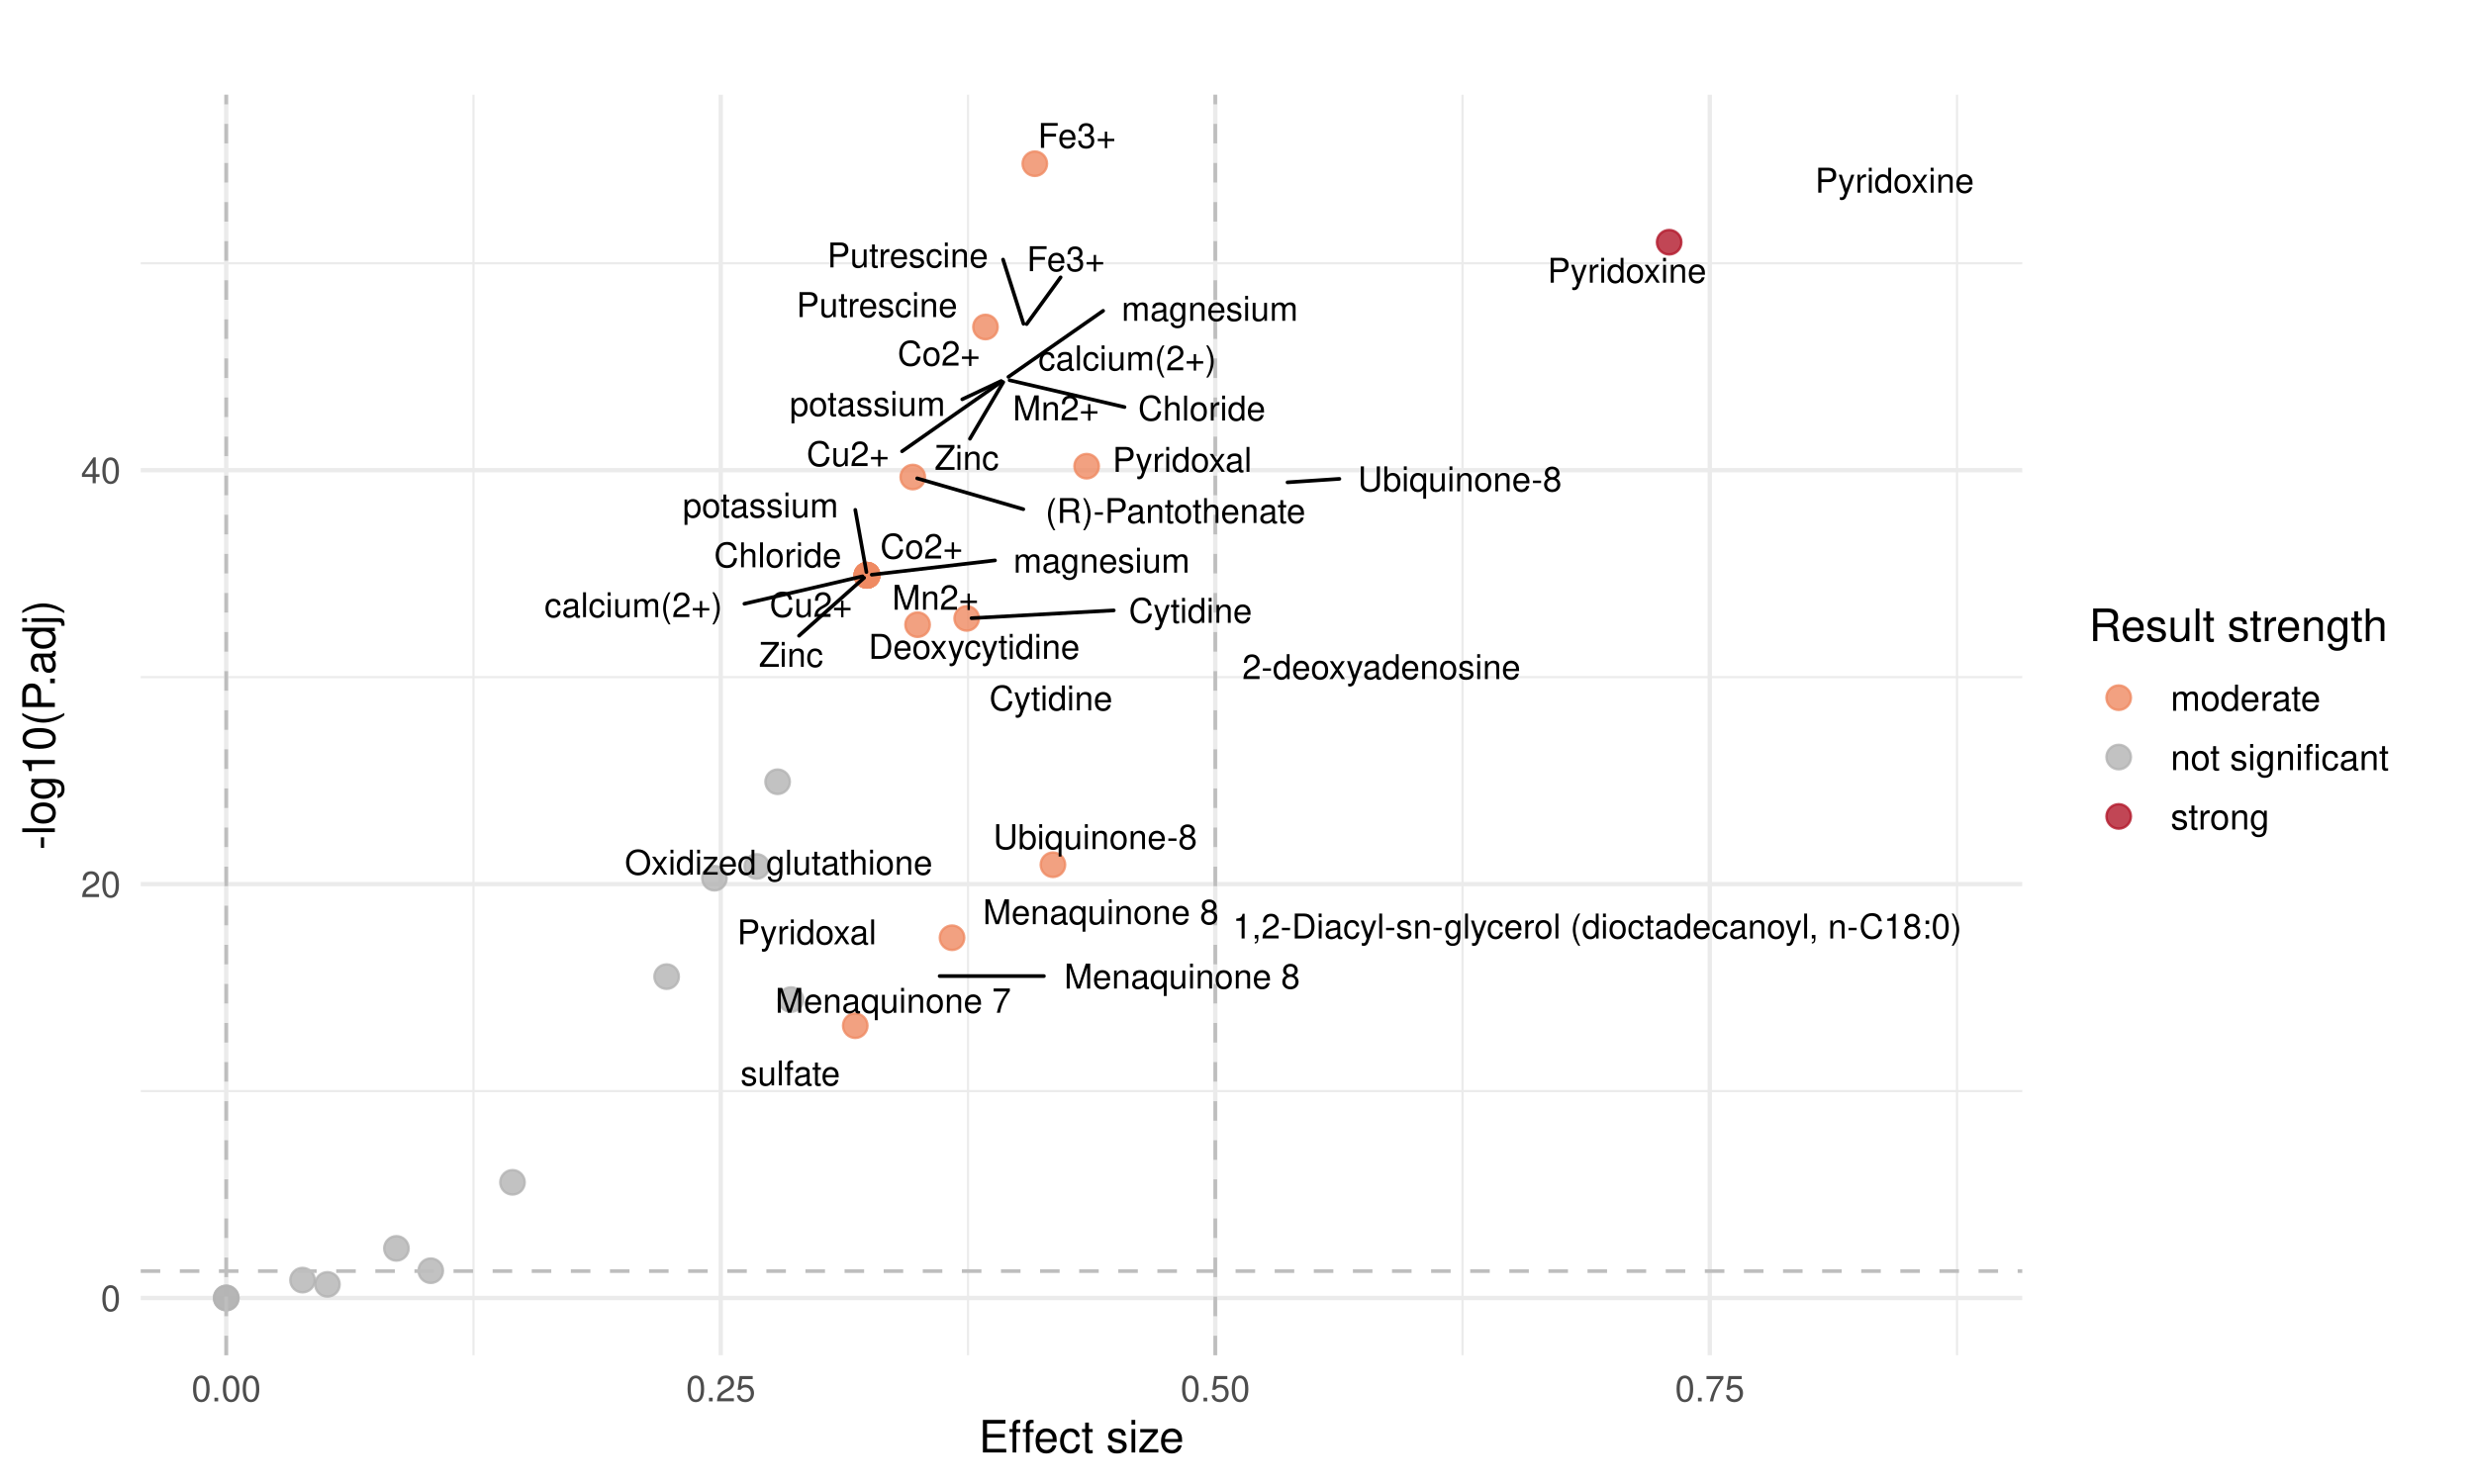
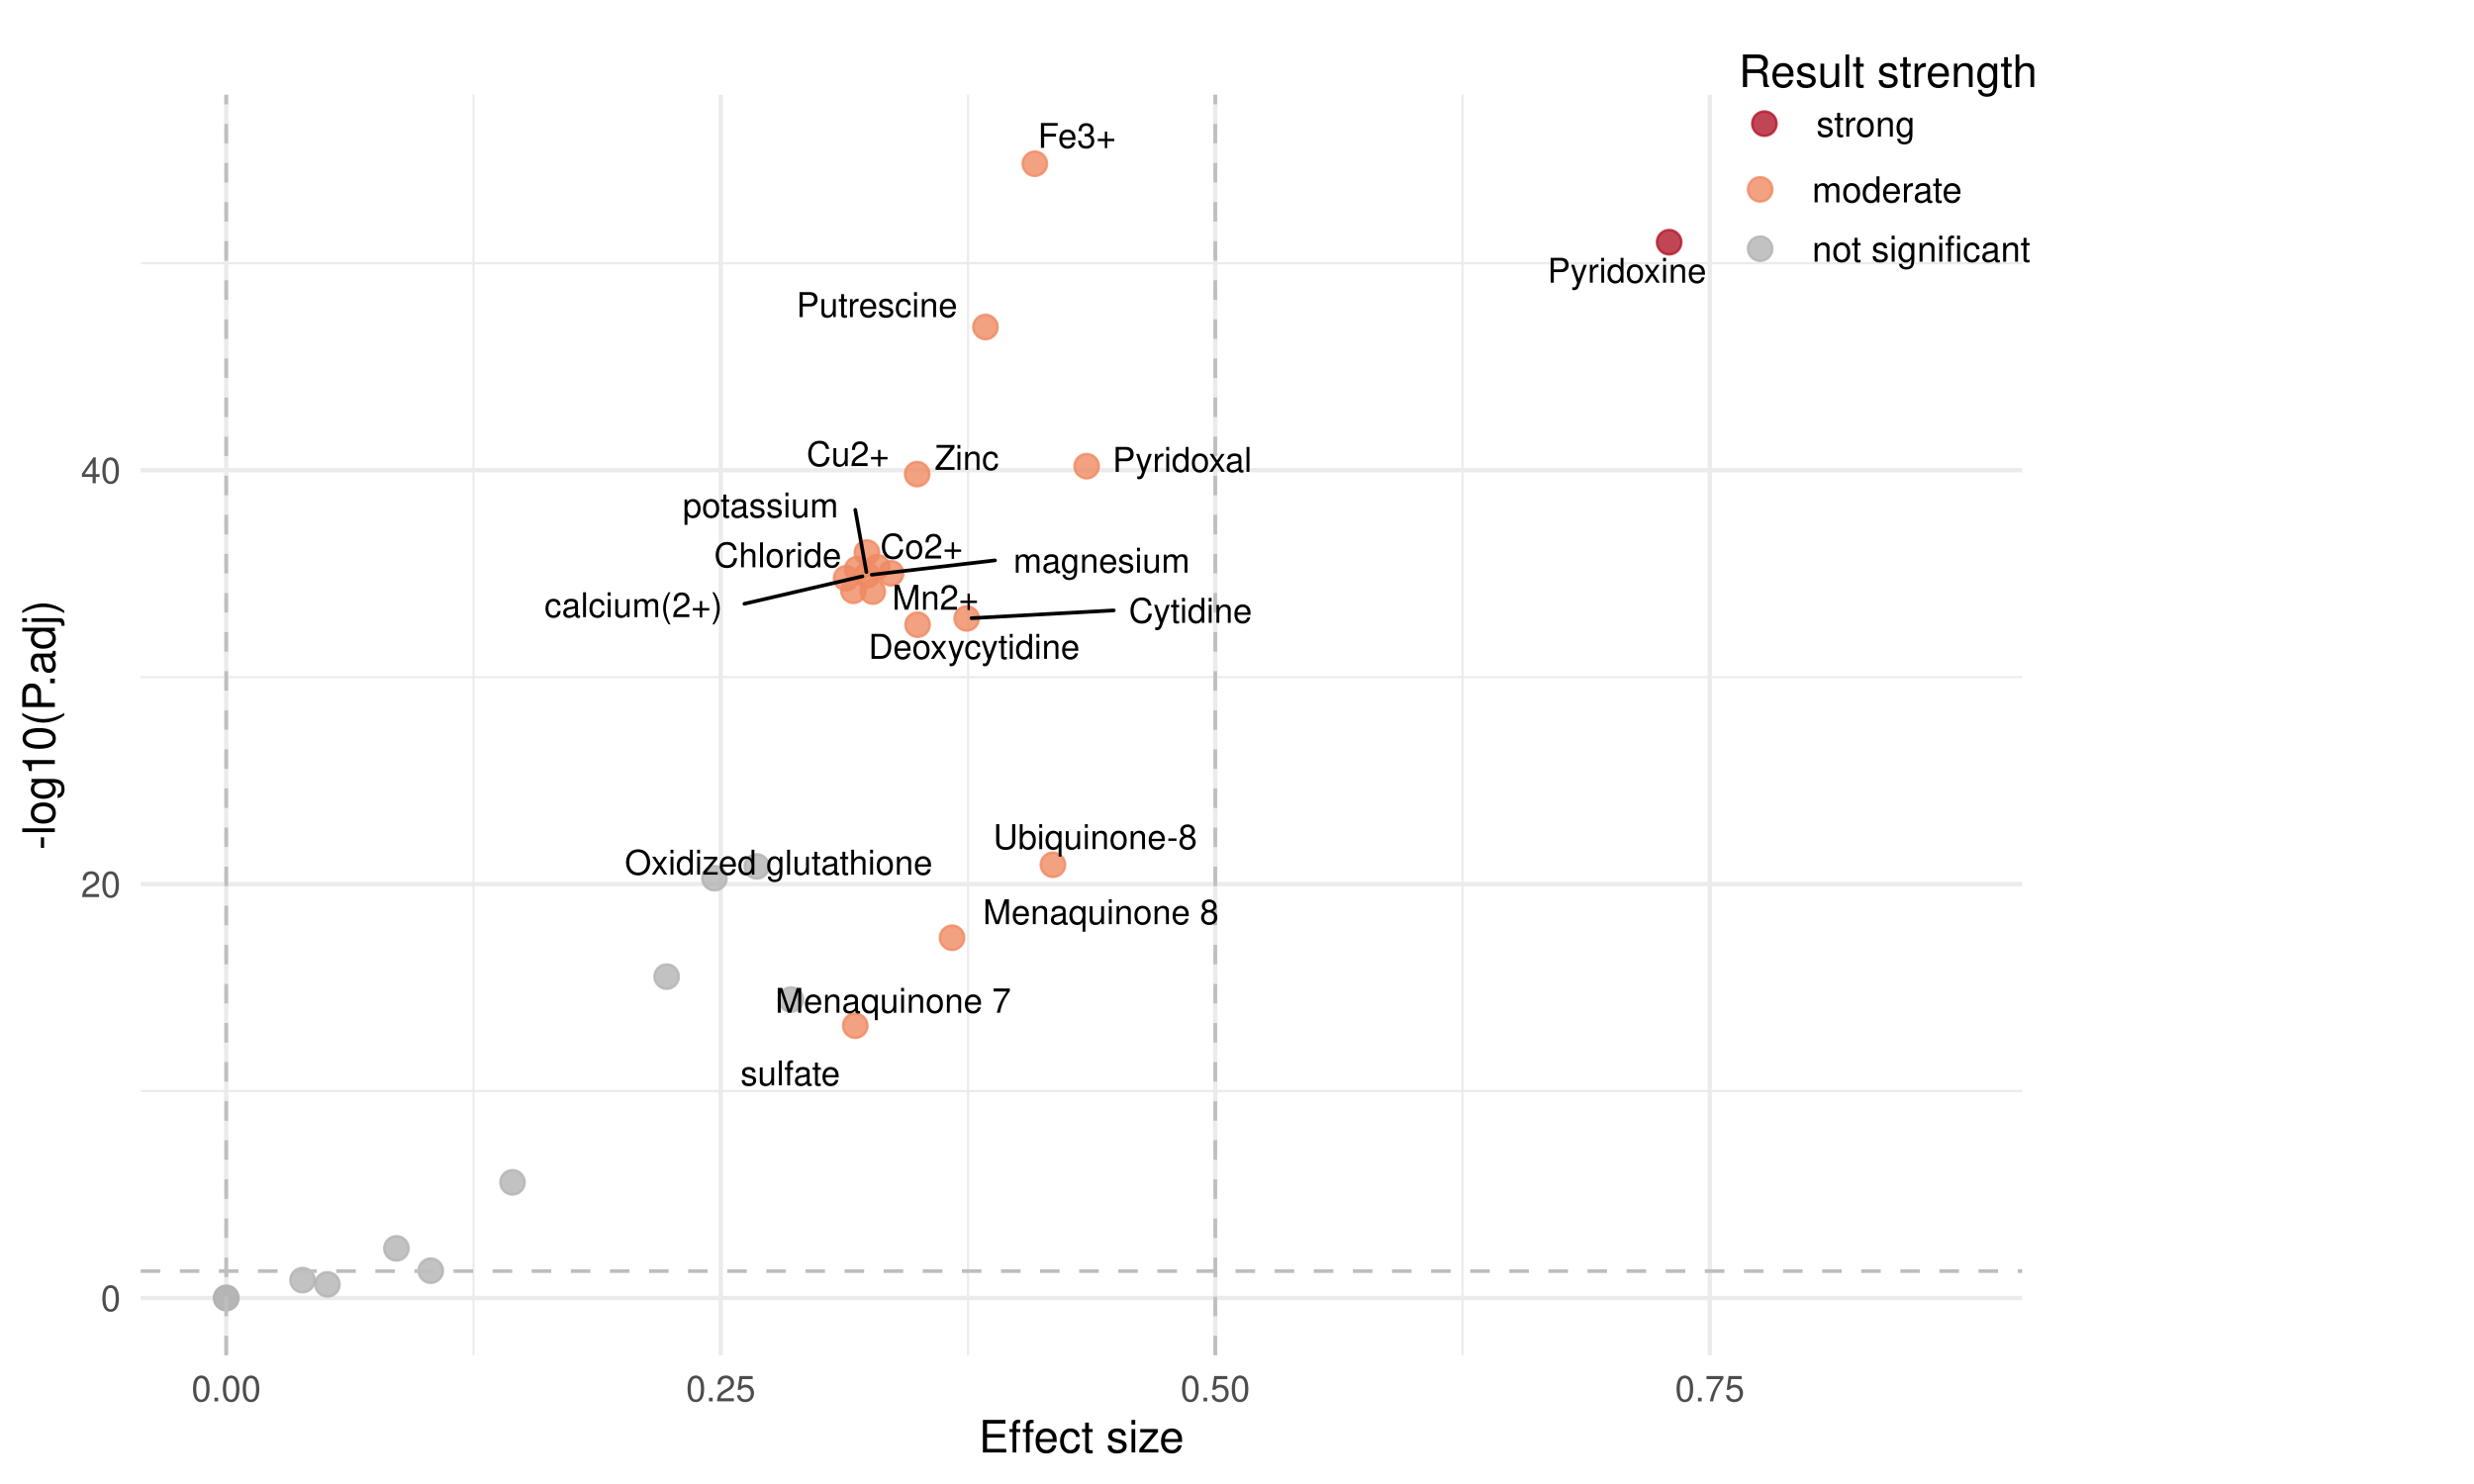
- <svg xmlns="http://www.w3.org/2000/svg" class="svglite" width="720.00pt" height="432.00pt" viewBox="0 0 720.00 432.00">
-   <defs>
-     <style type="text/css">
+ <svg xmlns="http://www.w3.org/2000/svg" class="svglite" width="720.00pt" height="432.00pt" viewBox="0 0 720.00 432.00" version="1.1" id="svg112">
+   <defs id="defs1">
+     <style type="text/css" id="style1">
    .svglite line, .svglite polyline, .svglite polygon, .svglite path, .svglite rect, .svglite circle {
      fill: none;
      stroke: #000000;
      stroke-linecap: round;
      stroke-linejoin: round;
      stroke-miterlimit: 10.00;
    }
    .svglite text {
      white-space: pre;
    }
  </style>
  </defs>
-   <rect width="100%" height="100%" style="stroke: none; fill: none;" />
-   <defs>
+   <rect width="100%" height="100%" style="stroke: none; fill: none;" id="rect1" />
+   <defs id="defs2">
    <clipPath id="cpMC4wMHw3MjAuMDB8MC4wMHw0MzIuMDA=">
-       <rect x="0.00" y="0.00" width="720.00" height="432.00" />
+       <rect x="0.00" y="0.00" width="720.00" height="432.00" id="rect2" />
    </clipPath>
  </defs>
-   <g clip-path="url(#cpMC4wMHw3MjAuMDB8MC4wMHw0MzIuMDA=)">
- </g>
-   <defs>
+   <g clip-path="url(#cpMC4wMHw3MjAuMDB8MC4wMHw0MzIuMDA=)" id="g2" />
+   <defs id="defs3">
    <clipPath id="cpNDAuOTV8NTg4LjU0fDI3LjU3fDM5NC41Mw==">
-       <rect x="40.95" y="27.57" width="547.58" height="366.97" />
+       <rect x="40.95" y="27.57" width="547.58" height="366.97" id="rect3" />
    </clipPath>
  </defs>
-   <g clip-path="url(#cpNDAuOTV8NTg4LjU0fDI3LjU3fDM5NC41Mw==)">
-     <polyline points="40.95,317.61 588.54,317.61 " style="stroke-width: 0.63; stroke: #EBEBEB; stroke-linecap: butt;" />
-     <polyline points="40.95,197.12 588.54,197.12 " style="stroke-width: 0.63; stroke: #EBEBEB; stroke-linecap: butt;" />
-     <polyline points="40.95,76.64 588.54,76.64 " style="stroke-width: 0.63; stroke: #EBEBEB; stroke-linecap: butt;" />
-     <polyline points="137.80,394.53 137.80,27.57 " style="stroke-width: 0.63; stroke: #EBEBEB; stroke-linecap: butt;" />
-     <polyline points="281.72,394.53 281.72,27.57 " style="stroke-width: 0.63; stroke: #EBEBEB; stroke-linecap: butt;" />
-     <polyline points="425.64,394.53 425.64,27.57 " style="stroke-width: 0.63; stroke: #EBEBEB; stroke-linecap: butt;" />
-     <polyline points="569.55,394.53 569.55,27.57 " style="stroke-width: 0.63; stroke: #EBEBEB; stroke-linecap: butt;" />
-     <polyline points="40.95,377.85 588.54,377.85 " style="stroke-width: 1.26; stroke: #EBEBEB; stroke-linecap: butt;" />
-     <polyline points="40.95,257.37 588.54,257.37 " style="stroke-width: 1.26; stroke: #EBEBEB; stroke-linecap: butt;" />
-     <polyline points="40.95,136.88 588.54,136.88 " style="stroke-width: 1.26; stroke: #EBEBEB; stroke-linecap: butt;" />
-     <polyline points="65.84,394.53 65.84,27.57 " style="stroke-width: 1.26; stroke: #EBEBEB; stroke-linecap: butt;" />
-     <polyline points="209.76,394.53 209.76,27.57 " style="stroke-width: 1.26; stroke: #EBEBEB; stroke-linecap: butt;" />
-     <polyline points="353.68,394.53 353.68,27.57 " style="stroke-width: 1.26; stroke: #EBEBEB; stroke-linecap: butt;" />
-     <polyline points="497.59,394.53 497.59,27.57 " style="stroke-width: 1.26; stroke: #EBEBEB; stroke-linecap: butt;" />
-     <circle cx="265.64" cy="138.87" r="3.56" style="stroke-width: 0.71; stroke: #EF8A62; stroke-opacity: 0.80; fill: #EF8A62; fill-opacity: 0.80;" />
-     <circle cx="65.84" cy="377.85" r="3.56" style="stroke-width: 0.71; stroke: #B3B3B3; stroke-opacity: 0.80; fill: #B3B3B3; fill-opacity: 0.80;" />
-     <circle cx="230.20" cy="290.98" r="3.56" style="stroke-width: 0.71; stroke: #B3B3B3; stroke-opacity: 0.80; fill: #B3B3B3; fill-opacity: 0.80;" />
-     <circle cx="252.32" cy="167.46" r="3.56" style="stroke-width: 0.71; stroke: #EF8A62; stroke-opacity: 0.80; fill: #EF8A62; fill-opacity: 0.80;" />
-     <circle cx="252.32" cy="167.46" r="3.56" style="stroke-width: 0.71; stroke: #EF8A62; stroke-opacity: 0.80; fill: #EF8A62; fill-opacity: 0.80;" />
-     <circle cx="252.32" cy="167.46" r="3.56" style="stroke-width: 0.71; stroke: #EF8A62; stroke-opacity: 0.80; fill: #EF8A62; fill-opacity: 0.80;" />
-     <circle cx="281.33" cy="180.02" r="3.56" style="stroke-width: 0.71; stroke: #EF8A62; stroke-opacity: 0.80; fill: #EF8A62; fill-opacity: 0.80;" />
-     <circle cx="267.04" cy="181.85" r="3.56" style="stroke-width: 0.71; stroke: #EF8A62; stroke-opacity: 0.80; fill: #EF8A62; fill-opacity: 0.80;" />
-     <circle cx="95.29" cy="373.89" r="3.56" style="stroke-width: 0.71; stroke: #B3B3B3; stroke-opacity: 0.80; fill: #B3B3B3; fill-opacity: 0.80;" />
-     <circle cx="301.16" cy="47.66" r="3.56" style="stroke-width: 0.71; stroke: #EF8A62; stroke-opacity: 0.80; fill: #EF8A62; fill-opacity: 0.80;" />
-     <circle cx="207.92" cy="255.65" r="3.56" style="stroke-width: 0.71; stroke: #B3B3B3; stroke-opacity: 0.80; fill: #B3B3B3; fill-opacity: 0.80;" />
-     <circle cx="226.31" cy="227.57" r="3.56" style="stroke-width: 0.71; stroke: #B3B3B3; stroke-opacity: 0.80; fill: #B3B3B3; fill-opacity: 0.80;" />
-     <circle cx="115.37" cy="363.41" r="3.56" style="stroke-width: 0.71; stroke: #B3B3B3; stroke-opacity: 0.80; fill: #B3B3B3; fill-opacity: 0.80;" />
-     <circle cx="125.36" cy="369.91" r="3.56" style="stroke-width: 0.71; stroke: #B3B3B3; stroke-opacity: 0.80; fill: #B3B3B3; fill-opacity: 0.80;" />
-     <circle cx="220.23" cy="252.22" r="3.56" style="stroke-width: 0.71; stroke: #B3B3B3; stroke-opacity: 0.80; fill: #B3B3B3; fill-opacity: 0.80;" />
-     <circle cx="194.01" cy="284.30" r="3.56" style="stroke-width: 0.71; stroke: #B3B3B3; stroke-opacity: 0.80; fill: #B3B3B3; fill-opacity: 0.80;" />
-     <circle cx="248.90" cy="298.59" r="3.56" style="stroke-width: 0.71; stroke: #EF8A62; stroke-opacity: 0.80; fill: #EF8A62; fill-opacity: 0.80;" />
-     <circle cx="277.07" cy="272.98" r="3.56" style="stroke-width: 0.71; stroke: #EF8A62; stroke-opacity: 0.80; fill: #EF8A62; fill-opacity: 0.80;" />
-     <circle cx="252.32" cy="167.46" r="3.56" style="stroke-width: 0.71; stroke: #EF8A62; stroke-opacity: 0.80; fill: #EF8A62; fill-opacity: 0.80;" />
-     <circle cx="149.15" cy="344.18" r="3.56" style="stroke-width: 0.71; stroke: #B3B3B3; stroke-opacity: 0.80; fill: #B3B3B3; fill-opacity: 0.80;" />
-     <circle cx="88.04" cy="372.65" r="3.56" style="stroke-width: 0.71; stroke: #B3B3B3; stroke-opacity: 0.80; fill: #B3B3B3; fill-opacity: 0.80;" />
-     <circle cx="286.80" cy="95.19" r="3.56" style="stroke-width: 0.71; stroke: #EF8A62; stroke-opacity: 0.80; fill: #EF8A62; fill-opacity: 0.80;" />
-     <circle cx="316.24" cy="135.71" r="3.56" style="stroke-width: 0.71; stroke: #EF8A62; stroke-opacity: 0.80; fill: #EF8A62; fill-opacity: 0.80;" />
-     <circle cx="485.77" cy="70.51" r="3.56" style="stroke-width: 0.71; stroke: #B2182B; stroke-opacity: 0.80; fill: #B2182B; fill-opacity: 0.80;" />
-     <circle cx="306.43" cy="251.73" r="3.56" style="stroke-width: 0.71; stroke: #EF8A62; stroke-opacity: 0.80; fill: #EF8A62; fill-opacity: 0.80;" />
-     <circle cx="252.32" cy="167.46" r="3.56" style="stroke-width: 0.71; stroke: #EF8A62; stroke-opacity: 0.80; fill: #EF8A62; fill-opacity: 0.80;" />
-     <circle cx="252.32" cy="167.46" r="3.56" style="stroke-width: 0.71; stroke: #EF8A62; stroke-opacity: 0.80; fill: #EF8A62; fill-opacity: 0.80;" />
-     <circle cx="252.32" cy="167.46" r="3.56" style="stroke-width: 0.71; stroke: #EF8A62; stroke-opacity: 0.80; fill: #EF8A62; fill-opacity: 0.80;" />
-     <circle cx="252.32" cy="167.46" r="3.56" style="stroke-width: 0.71; stroke: #EF8A62; stroke-opacity: 0.80; fill: #EF8A62; fill-opacity: 0.80;" />
-     <circle cx="65.84" cy="377.85" r="3.56" style="stroke-width: 0.71; stroke: #B3B3B3; stroke-opacity: 0.80; fill: #B3B3B3; fill-opacity: 0.80;" />
-     <line x1="65.84" y1="394.53" x2="65.84" y2="27.57" style="stroke-width: 1.07; stroke: #BEBEBE; stroke-dasharray: 5.69,5.69; stroke-linecap: butt;" />
-     <line x1="353.68" y1="394.53" x2="353.68" y2="27.57" style="stroke-width: 1.07; stroke: #BEBEBE; stroke-dasharray: 5.69,5.69; stroke-linecap: butt;" />
-     <line x1="40.95" y1="370.02" x2="588.54" y2="370.02" style="stroke-width: 1.07; stroke: #BEBEBE; stroke-dasharray: 5.69,5.69; stroke-linecap: butt;" />
-     <line x1="297.81" y1="148.23" x2="266.92" y2="139.25" style="stroke-width: 1.07;" />
-     <line x1="327.26" y1="118.50" x2="293.82" y2="110.69" style="stroke-width: 1.07;" />
-     <line x1="262.52" y1="131.38" x2="291.53" y2="111.06" style="stroke-width: 1.07;" />
-     <line x1="324.14" y1="177.69" x2="282.73" y2="179.95" style="stroke-width: 1.07;" />
-     <line x1="308.67" y1="80.73" x2="298.78" y2="94.35" style="stroke-width: 1.07;" />
-     <line x1="303.81" y1="284.14" x2="273.46" y2="284.14" style="stroke-width: 1.07;" />
-     <line x1="291.92" y1="75.56" x2="297.87" y2="94.27" style="stroke-width: 1.07;" />
-     <line x1="389.80" y1="139.40" x2="374.70" y2="140.41" style="stroke-width: 1.07;" />
-     <line x1="232.53" y1="185.07" x2="251.48" y2="168.21" style="stroke-width: 1.07;" />
-     <line x1="282.27" y1="127.73" x2="291.98" y2="111.25" style="stroke-width: 1.07;" />
-     <line x1="216.64" y1="175.76" x2="251.00" y2="167.77" style="stroke-width: 1.07;" />
-     <line x1="289.57" y1="163.13" x2="253.70" y2="167.30" style="stroke-width: 1.07;" />
-     <line x1="321.04" y1="90.48" x2="293.47" y2="109.71" style="stroke-width: 1.07;" />
-     <line x1="248.91" y1="148.42" x2="252.15" y2="166.53" style="stroke-width: 1.07;" />
-     <line x1="280.04" y1="116.24" x2="291.35" y2="110.92" style="stroke-width: 1.07;" />
-     <text x="342.10" y="152.24" text-anchor="middle" style="font-size: 9.96px; font-family: &quot;Nimbus Sans&quot;;" textLength="84.97px" lengthAdjust="spacingAndGlyphs">(R)-Pantothenate</text>
-     <text x="464.85" y="273.19" text-anchor="middle" style="font-size: 9.96px; font-family: &quot;Nimbus Sans&quot;;" textLength="240.16px" lengthAdjust="spacingAndGlyphs">1,2-Diacyl-sn-glycerol (dioctadecanoyl, n-C18:0)</text>
-     <text x="402.03" y="197.68" text-anchor="middle" style="font-size: 9.96px; font-family: &quot;Nimbus Sans&quot;;" textLength="91.22px" lengthAdjust="spacingAndGlyphs">2-deoxyadenosine</text>
-     <text x="226.34" y="165.13" text-anchor="middle" style="font-size: 9.96px; font-family: &quot;Nimbus Sans&quot;;" textLength="41.40px" lengthAdjust="spacingAndGlyphs">Chloride</text>
-     <text x="349.76" y="122.41" text-anchor="middle" style="font-size: 9.96px; font-family: &quot;Nimbus Sans&quot;;" textLength="41.40px" lengthAdjust="spacingAndGlyphs">Chloride</text>
-     <text x="268.19" y="162.60" text-anchor="middle" style="font-size: 9.96px; font-family: &quot;Nimbus Sans&quot;;" textLength="27.71px" lengthAdjust="spacingAndGlyphs">Co2+</text>
-     <text x="273.24" y="106.44" text-anchor="middle" style="font-size: 9.96px; font-family: &quot;Nimbus Sans&quot;;" textLength="27.71px" lengthAdjust="spacingAndGlyphs">Co2+</text>
-     <text x="235.99" y="179.59" text-anchor="middle" style="font-size: 9.96px; font-family: &quot;Nimbus Sans&quot;;" textLength="27.92px" lengthAdjust="spacingAndGlyphs">Cu2+</text>
-     <text x="246.76" y="135.68" text-anchor="middle" style="font-size: 9.96px; font-family: &quot;Nimbus Sans&quot;;" textLength="27.92px" lengthAdjust="spacingAndGlyphs">Cu2+</text>
-     <text x="346.45" y="181.30" text-anchor="middle" style="font-size: 9.96px; font-family: &quot;Nimbus Sans&quot;;" textLength="41.01px" lengthAdjust="spacingAndGlyphs">Cytidine</text>
-     <text x="305.85" y="206.79" text-anchor="middle" style="font-size: 9.96px; font-family: &quot;Nimbus Sans&quot;;" textLength="41.01px" lengthAdjust="spacingAndGlyphs">Cytidine</text>
-     <text x="283.50" y="191.78" text-anchor="middle" style="font-size: 9.96px; font-family: &quot;Nimbus Sans&quot;;" textLength="70.88px" lengthAdjust="spacingAndGlyphs">Deoxycytidine</text>
-     <text x="313.42" y="43.05" text-anchor="middle" style="font-size: 9.96px; font-family: &quot;Nimbus Sans&quot;;" textLength="25.96px" lengthAdjust="spacingAndGlyphs">Fe3+</text>
-     <text x="310.19" y="78.93" text-anchor="middle" style="font-size: 9.96px; font-family: &quot;Nimbus Sans&quot;;" textLength="25.96px" lengthAdjust="spacingAndGlyphs">Fe3+</text>
-     <text x="259.93" y="294.82" text-anchor="middle" style="font-size: 9.96px; font-family: &quot;Nimbus Sans&quot;;" textLength="76.81px" lengthAdjust="spacingAndGlyphs">Menaquinone 7</text>
-     <text x="320.38" y="269.04" text-anchor="middle" style="font-size: 9.96px; font-family: &quot;Nimbus Sans&quot;;" textLength="76.81px" lengthAdjust="spacingAndGlyphs">Menaquinone 8</text>
-     <text x="344.02" y="287.77" text-anchor="middle" style="font-size: 9.96px; font-family: &quot;Nimbus Sans&quot;;" textLength="76.81px" lengthAdjust="spacingAndGlyphs">Menaquinone 8</text>
-     <text x="272.23" y="177.49" text-anchor="middle" style="font-size: 9.96px; font-family: &quot;Nimbus Sans&quot;;" textLength="29.56px" lengthAdjust="spacingAndGlyphs">Mn2+</text>
-     <text x="307.31" y="122.36" text-anchor="middle" style="font-size: 9.96px; font-family: &quot;Nimbus Sans&quot;;" textLength="29.56px" lengthAdjust="spacingAndGlyphs">Mn2+</text>
-     <text x="226.61" y="254.61" text-anchor="middle" style="font-size: 9.96px; font-family: &quot;Nimbus Sans&quot;;" textLength="103.26px" lengthAdjust="spacingAndGlyphs">Oxidized glutathione</text>
-     <text x="255.22" y="92.29" text-anchor="middle" style="font-size: 9.96px; font-family: &quot;Nimbus Sans&quot;;" textLength="51.88px" lengthAdjust="spacingAndGlyphs">Putrescine</text>
-     <text x="264.19" y="77.84" text-anchor="middle" style="font-size: 9.96px; font-family: &quot;Nimbus Sans&quot;;" textLength="51.88px" lengthAdjust="spacingAndGlyphs">Putrescine</text>
-     <text x="344.05" y="137.35" text-anchor="middle" style="font-size: 9.96px; font-family: &quot;Nimbus Sans&quot;;" textLength="45.59px" lengthAdjust="spacingAndGlyphs">Pyridoxal</text>
-     <text x="234.81" y="274.89" text-anchor="middle" style="font-size: 9.96px; font-family: &quot;Nimbus Sans&quot;;" textLength="45.59px" lengthAdjust="spacingAndGlyphs">Pyridoxal</text>
-     <text x="473.50" y="82.30" text-anchor="middle" style="font-size: 9.96px; font-family: &quot;Nimbus Sans&quot;;" textLength="51.92px" lengthAdjust="spacingAndGlyphs">Pyridoxine</text>
-     <text x="551.38" y="56.08" text-anchor="middle" style="font-size: 9.96px; font-family: &quot;Nimbus Sans&quot;;" textLength="51.92px" lengthAdjust="spacingAndGlyphs">Pyridoxine</text>
-     <text x="318.74" y="247.18" text-anchor="middle" style="font-size: 9.96px; font-family: &quot;Nimbus Sans&quot;;" textLength="66.50px" lengthAdjust="spacingAndGlyphs">Ubiquinone-8</text>
-     <text x="424.85" y="143.02" text-anchor="middle" style="font-size: 9.96px; font-family: &quot;Nimbus Sans&quot;;" textLength="66.50px" lengthAdjust="spacingAndGlyphs">Ubiquinone-8</text>
-     <text x="230.22" y="194.12" text-anchor="middle" style="font-size: 9.96px; font-family: &quot;Nimbus Sans&quot;;" textLength="21.36px" lengthAdjust="spacingAndGlyphs">Zinc</text>
-     <text x="281.36" y="136.78" text-anchor="middle" style="font-size: 9.96px; font-family: &quot;Nimbus Sans&quot;;" textLength="21.36px" lengthAdjust="spacingAndGlyphs">Zinc</text>
-     <text x="184.34" y="179.66" text-anchor="middle" style="font-size: 9.96px; font-family: &quot;Nimbus Sans&quot;;" textLength="61.00px" lengthAdjust="spacingAndGlyphs">calcium(2+)</text>
-     <text x="328.08" y="107.80" text-anchor="middle" style="font-size: 9.96px; font-family: &quot;Nimbus Sans&quot;;" textLength="61.00px" lengthAdjust="spacingAndGlyphs">calcium(2+)</text>
-     <text x="320.61" y="166.69" text-anchor="middle" style="font-size: 9.96px; font-family: &quot;Nimbus Sans&quot;;" textLength="58.48px" lengthAdjust="spacingAndGlyphs">magnesium</text>
-     <text x="352.08" y="93.39" text-anchor="middle" style="font-size: 9.96px; font-family: &quot;Nimbus Sans&quot;;" textLength="58.48px" lengthAdjust="spacingAndGlyphs">magnesium</text>
-     <text x="221.34" y="150.62" text-anchor="middle" style="font-size: 9.96px; font-family: &quot;Nimbus Sans&quot;;" textLength="51.54px" lengthAdjust="spacingAndGlyphs">potassium</text>
-     <text x="252.47" y="121.07" text-anchor="middle" style="font-size: 9.96px; font-family: &quot;Nimbus Sans&quot;;" textLength="51.54px" lengthAdjust="spacingAndGlyphs">potassium</text>
-     <text x="230.01" y="315.96" text-anchor="middle" style="font-size: 9.96px; font-family: &quot;Nimbus Sans&quot;;" textLength="33.88px" lengthAdjust="spacingAndGlyphs">sulfate</text>
+   <g clip-path="url(#cpNDAuOTV8NTg4LjU0fDI3LjU3fDM5NC41Mw==)" id="g98">
+     <polyline points="40.95,317.61 588.54,317.61 " style="stroke-width: 0.63; stroke: #EBEBEB; stroke-linecap: butt;" id="polyline3" />
+     <polyline points="40.95,197.12 588.54,197.12 " style="stroke-width: 0.63; stroke: #EBEBEB; stroke-linecap: butt;" id="polyline4" />
+     <polyline points="40.95,76.64 588.54,76.64 " style="stroke-width: 0.63; stroke: #EBEBEB; stroke-linecap: butt;" id="polyline5" />
+     <polyline points="137.80,394.53 137.80,27.57 " style="stroke-width: 0.63; stroke: #EBEBEB; stroke-linecap: butt;" id="polyline6" />
+     <polyline points="281.72,394.53 281.72,27.57 " style="stroke-width: 0.63; stroke: #EBEBEB; stroke-linecap: butt;" id="polyline7" />
+     <polyline points="425.64,394.53 425.64,27.57 " style="stroke-width: 0.63; stroke: #EBEBEB; stroke-linecap: butt;" id="polyline8" />
+     <polyline points="40.95,377.85 588.54,377.85 " style="stroke-width: 1.26; stroke: #EBEBEB; stroke-linecap: butt;" id="polyline10" />
+     <polyline points="40.95,257.37 588.54,257.37 " style="stroke-width: 1.26; stroke: #EBEBEB; stroke-linecap: butt;" id="polyline11" />
+     <polyline points="40.95,136.88 588.54,136.88 " style="stroke-width: 1.26; stroke: #EBEBEB; stroke-linecap: butt;" id="polyline12" />
+     <polyline points="65.84,394.53 65.84,27.57 " style="stroke-width: 1.26; stroke: #EBEBEB; stroke-linecap: butt;" id="polyline13" />
+     <polyline points="209.76,394.53 209.76,27.57 " style="stroke-width: 1.26; stroke: #EBEBEB; stroke-linecap: butt;" id="polyline14" />
+     <polyline points="353.68,394.53 353.68,27.57 " style="stroke-width: 1.26; stroke: #EBEBEB; stroke-linecap: butt;" id="polyline15" />
+     <polyline points="497.59,394.53 497.59,27.57 " style="stroke-width: 1.26; stroke: #EBEBEB; stroke-linecap: butt;" id="polyline16" />
+     <circle cx="266.919" cy="138.015" r="3.56" style="fill:#ef8a62;fill-opacity:0.8;stroke:#ef8a62;stroke-width:0.71;stroke-opacity:0.8" id="circle16" />
+     <circle cx="65.84" cy="377.85" r="3.56" style="stroke-width: 0.71; stroke: #B3B3B3; stroke-opacity: 0.80; fill: #B3B3B3; fill-opacity: 0.80;" id="circle17" />
+     <circle cx="230.20" cy="290.98" r="3.56" style="stroke-width: 0.71; stroke: #B3B3B3; stroke-opacity: 0.80; fill: #B3B3B3; fill-opacity: 0.80;" id="circle18" />
+     <circle cx="252.32" cy="167.46" r="3.56" style="stroke-width: 0.71; stroke: #EF8A62; stroke-opacity: 0.80; fill: #EF8A62; fill-opacity: 0.80;" id="circle19" />
+     <circle cx="249.48" cy="165.65" r="3.56" style="fill:#ef8a62;fill-opacity:0.8;stroke:#ef8a62;stroke-width:0.71;stroke-opacity:0.8" id="circle20" />
+     <circle cx="255.269" cy="165.095" r="3.56" style="fill:#ef8a62;fill-opacity:0.8;stroke:#ef8a62;stroke-width:0.71;stroke-opacity:0.8" id="circle21" />
+     <circle cx="281.33" cy="180.02" r="3.56" style="stroke-width: 0.71; stroke: #EF8A62; stroke-opacity: 0.80; fill: #EF8A62; fill-opacity: 0.80;" id="circle22" />
+     <circle cx="267.04" cy="181.85" r="3.56" style="stroke-width: 0.71; stroke: #EF8A62; stroke-opacity: 0.80; fill: #EF8A62; fill-opacity: 0.80;" id="circle23" />
+     <circle cx="95.29" cy="373.89" r="3.56" style="stroke-width: 0.71; stroke: #B3B3B3; stroke-opacity: 0.80; fill: #B3B3B3; fill-opacity: 0.80;" id="circle24" />
+     <circle cx="301.16" cy="47.66" r="3.56" style="stroke-width: 0.71; stroke: #EF8A62; stroke-opacity: 0.80; fill: #EF8A62; fill-opacity: 0.80;" id="circle25" />
+     <circle cx="207.92" cy="255.65" r="3.56" style="stroke-width: 0.71; stroke: #B3B3B3; stroke-opacity: 0.80; fill: #B3B3B3; fill-opacity: 0.80;" id="circle26" />
+     <circle cx="115.37" cy="363.41" r="3.56" style="stroke-width: 0.71; stroke: #B3B3B3; stroke-opacity: 0.80; fill: #B3B3B3; fill-opacity: 0.80;" id="circle28" />
+     <circle cx="125.36" cy="369.91" r="3.56" style="stroke-width: 0.71; stroke: #B3B3B3; stroke-opacity: 0.80; fill: #B3B3B3; fill-opacity: 0.80;" id="circle29" />
+     <circle cx="220.23" cy="252.22" r="3.56" style="stroke-width: 0.71; stroke: #B3B3B3; stroke-opacity: 0.80; fill: #B3B3B3; fill-opacity: 0.80;" id="circle30" />
+     <circle cx="194.01" cy="284.30" r="3.56" style="stroke-width: 0.71; stroke: #B3B3B3; stroke-opacity: 0.80; fill: #B3B3B3; fill-opacity: 0.80;" id="circle31" />
+     <circle cx="248.90" cy="298.59" r="3.56" style="stroke-width: 0.71; stroke: #EF8A62; stroke-opacity: 0.80; fill: #EF8A62; fill-opacity: 0.80;" id="circle32" />
+     <circle cx="277.07" cy="272.98" r="3.56" style="stroke-width: 0.71; stroke: #EF8A62; stroke-opacity: 0.80; fill: #EF8A62; fill-opacity: 0.80;" id="circle33" />
+     <circle cx="248.363" cy="171.983" r="3.56" style="fill:#ef8a62;fill-opacity:0.8;stroke:#ef8a62;stroke-width:0.71;stroke-opacity:0.8" id="circle34" />
+     <circle cx="149.15" cy="344.18" r="3.56" style="stroke-width: 0.71; stroke: #B3B3B3; stroke-opacity: 0.80; fill: #B3B3B3; fill-opacity: 0.80;" id="circle35" />
+     <circle cx="88.04" cy="372.65" r="3.56" style="stroke-width: 0.71; stroke: #B3B3B3; stroke-opacity: 0.80; fill: #B3B3B3; fill-opacity: 0.80;" id="circle36" />
+     <circle cx="286.80" cy="95.19" r="3.56" style="stroke-width: 0.71; stroke: #EF8A62; stroke-opacity: 0.80; fill: #EF8A62; fill-opacity: 0.80;" id="circle37" />
+     <circle cx="316.24" cy="135.71" r="3.56" style="stroke-width: 0.71; stroke: #EF8A62; stroke-opacity: 0.80; fill: #EF8A62; fill-opacity: 0.80;" id="circle38" />
+     <circle cx="485.77" cy="70.51" r="3.56" style="stroke-width: 0.71; stroke: #B2182B; stroke-opacity: 0.80; fill: #B2182B; fill-opacity: 0.80;" id="circle39" />
+     <circle cx="306.43" cy="251.73" r="3.56" style="stroke-width: 0.71; stroke: #EF8A62; stroke-opacity: 0.80; fill: #EF8A62; fill-opacity: 0.80;" id="circle40" />
+     <circle cx="259.321" cy="166.891" r="3.56" style="fill:#ef8a62;fill-opacity:0.8;stroke:#ef8a62;stroke-width:0.71;stroke-opacity:0.8" id="circle41" />
+     <circle cx="246.25" cy="168.317" r="3.56" style="fill:#ef8a62;fill-opacity:0.8;stroke:#ef8a62;stroke-width:0.71;stroke-opacity:0.8" id="circle42" />
+     <circle cx="252.299" cy="160.851" r="3.56" style="fill:#ef8a62;fill-opacity:0.8;stroke:#ef8a62;stroke-width:0.71;stroke-opacity:0.8" id="circle43" />
+     <circle cx="254.003" cy="172.218" r="3.56" style="fill:#ef8a62;fill-opacity:0.8;stroke:#ef8a62;stroke-width:0.71;stroke-opacity:0.8" id="circle44" />
+     <circle cx="65.84" cy="377.85" r="3.56" style="stroke-width: 0.71; stroke: #B3B3B3; stroke-opacity: 0.80; fill: #B3B3B3; fill-opacity: 0.80;" id="circle45" />
+     <line x1="65.84" y1="394.53" x2="65.84" y2="27.57" style="stroke-width: 1.07; stroke: #BEBEBE; stroke-dasharray: 5.69,5.69; stroke-linecap: butt;" id="line45" />
+     <line x1="353.68" y1="394.53" x2="353.68" y2="27.57" style="stroke-width: 1.07; stroke: #BEBEBE; stroke-dasharray: 5.69,5.69; stroke-linecap: butt;" id="line46" />
+     <line x1="40.95" y1="370.02" x2="588.54" y2="370.02" style="stroke-width: 1.07; stroke: #BEBEBE; stroke-dasharray: 5.69,5.69; stroke-linecap: butt;" id="line47" />
+     <line x1="324.14" y1="177.69" x2="282.73" y2="179.95" style="stroke-width: 1.07;" id="line51" />
+     <line x1="216.64" y1="175.76" x2="251.00" y2="167.77" style="stroke-width: 1.07;" id="line58" />
+     <line x1="289.57" y1="163.13" x2="253.70" y2="167.30" style="stroke-width: 1.07;" id="line59" />
+     <line x1="248.91" y1="148.42" x2="252.15" y2="166.53" style="stroke-width: 1.07;" id="line61" />
+     <text x="226.34" y="165.13" text-anchor="middle" style="font-size: 9.96px; font-family: &quot;Nimbus Sans&quot;;" textLength="41.40px" lengthAdjust="spacingAndGlyphs" id="text65">Chloride</text>
+     <text x="268.19" y="162.60" text-anchor="middle" style="font-size: 9.96px; font-family: &quot;Nimbus Sans&quot;;" textLength="27.71px" lengthAdjust="spacingAndGlyphs" id="text67">Co2+</text>
+     <text x="246.76" y="135.68" text-anchor="middle" style="font-size: 9.96px; font-family: &quot;Nimbus Sans&quot;;" textLength="27.92px" lengthAdjust="spacingAndGlyphs" id="text70">Cu2+</text>
+     <text x="346.45" y="181.30" text-anchor="middle" style="font-size: 9.96px; font-family: &quot;Nimbus Sans&quot;;" textLength="41.01px" lengthAdjust="spacingAndGlyphs" id="text71">Cytidine</text>
+     <text x="283.50" y="191.78" text-anchor="middle" style="font-size: 9.96px; font-family: &quot;Nimbus Sans&quot;;" textLength="70.88px" lengthAdjust="spacingAndGlyphs" id="text73">Deoxycytidine</text>
+     <text x="313.42" y="43.05" text-anchor="middle" style="font-size: 9.96px; font-family: &quot;Nimbus Sans&quot;;" textLength="25.96px" lengthAdjust="spacingAndGlyphs" id="text74">Fe3+</text>
+     <text x="259.93" y="294.82" text-anchor="middle" style="font-size: 9.96px; font-family: &quot;Nimbus Sans&quot;;" textLength="76.81px" lengthAdjust="spacingAndGlyphs" id="text76">Menaquinone 7</text>
+     <text x="320.38" y="269.04" text-anchor="middle" style="font-size: 9.96px; font-family: &quot;Nimbus Sans&quot;;" textLength="76.81px" lengthAdjust="spacingAndGlyphs" id="text77">Menaquinone 8</text>
+     <text x="272.23" y="177.49" text-anchor="middle" style="font-size: 9.96px; font-family: &quot;Nimbus Sans&quot;;" textLength="29.56px" lengthAdjust="spacingAndGlyphs" id="text79">Mn2+</text>
+     <text x="226.61" y="254.61" text-anchor="middle" style="font-size: 9.96px; font-family: &quot;Nimbus Sans&quot;;" textLength="103.26px" lengthAdjust="spacingAndGlyphs" id="text81">Oxidized glutathione</text>
+     <text x="255.22" y="92.29" text-anchor="middle" style="font-size: 9.96px; font-family: &quot;Nimbus Sans&quot;;" textLength="51.88px" lengthAdjust="spacingAndGlyphs" id="text82">Putrescine</text>
+     <text x="344.05" y="137.35" text-anchor="middle" style="font-size: 9.96px; font-family: &quot;Nimbus Sans&quot;;" textLength="45.59px" lengthAdjust="spacingAndGlyphs" id="text84">Pyridoxal</text>
+     <text x="473.50" y="82.30" text-anchor="middle" style="font-size: 9.96px; font-family: &quot;Nimbus Sans&quot;;" textLength="51.92px" lengthAdjust="spacingAndGlyphs" id="text86">Pyridoxine</text>
+     <text x="318.74" y="247.18" text-anchor="middle" style="font-size: 9.96px; font-family: &quot;Nimbus Sans&quot;;" textLength="66.50px" lengthAdjust="spacingAndGlyphs" id="text88">Ubiquinone-8</text>
+     <text x="281.36" y="136.78" text-anchor="middle" style="font-size: 9.96px; font-family: &quot;Nimbus Sans&quot;;" textLength="21.36px" lengthAdjust="spacingAndGlyphs" id="text91">Zinc</text>
+     <text x="184.34" y="179.66" text-anchor="middle" style="font-size: 9.96px; font-family: &quot;Nimbus Sans&quot;;" textLength="61.00px" lengthAdjust="spacingAndGlyphs" id="text92">calcium(2+)</text>
+     <text x="320.61" y="166.69" text-anchor="middle" style="font-size: 9.96px; font-family: &quot;Nimbus Sans&quot;;" textLength="58.48px" lengthAdjust="spacingAndGlyphs" id="text94">magnesium</text>
+     <text x="221.34" y="150.62" text-anchor="middle" style="font-size: 9.96px; font-family: &quot;Nimbus Sans&quot;;" textLength="51.54px" lengthAdjust="spacingAndGlyphs" id="text96">potassium</text>
+     <text x="230.01" y="315.96" text-anchor="middle" style="font-size: 9.96px; font-family: &quot;Nimbus Sans&quot;;" textLength="33.88px" lengthAdjust="spacingAndGlyphs" id="text98">sulfate</text>
  </g>
-   <g clip-path="url(#cpMC4wMHw3MjAuMDB8MC4wMHw0MzIuMDA=)">
-     <text x="35.12" y="381.64" text-anchor="end" style="font-size: 10.40px;fill: #4D4D4D; font-family: &quot;Nimbus Sans&quot;;" textLength="6.61px" lengthAdjust="spacingAndGlyphs">0</text>
-     <text x="35.12" y="261.16" text-anchor="end" style="font-size: 10.40px;fill: #4D4D4D; font-family: &quot;Nimbus Sans&quot;;" textLength="13.22px" lengthAdjust="spacingAndGlyphs">20</text>
-     <text x="35.12" y="140.67" text-anchor="end" style="font-size: 10.40px;fill: #4D4D4D; font-family: &quot;Nimbus Sans&quot;;" textLength="13.22px" lengthAdjust="spacingAndGlyphs">40</text>
-     <text x="65.84" y="407.94" text-anchor="middle" style="font-size: 10.40px;fill: #4D4D4D; font-family: &quot;Nimbus Sans&quot;;" textLength="23.13px" lengthAdjust="spacingAndGlyphs">0.00</text>
-     <text x="209.76" y="407.94" text-anchor="middle" style="font-size: 10.40px;fill: #4D4D4D; font-family: &quot;Nimbus Sans&quot;;" textLength="23.13px" lengthAdjust="spacingAndGlyphs">0.25</text>
-     <text x="353.68" y="407.94" text-anchor="middle" style="font-size: 10.40px;fill: #4D4D4D; font-family: &quot;Nimbus Sans&quot;;" textLength="23.13px" lengthAdjust="spacingAndGlyphs">0.50</text>
-     <text x="497.59" y="407.94" text-anchor="middle" style="font-size: 10.40px;fill: #4D4D4D; font-family: &quot;Nimbus Sans&quot;;" textLength="23.13px" lengthAdjust="spacingAndGlyphs">0.75</text>
-     <text x="314.74" y="422.82" text-anchor="middle" style="font-size: 13.00px; font-family: &quot;Nimbus Sans&quot;;" textLength="66.97px" lengthAdjust="spacingAndGlyphs">Effect size</text>
-     <text transform="translate(15.96,211.05) rotate(-90)" text-anchor="middle" style="font-size: 13.00px; font-family: &quot;Nimbus Sans&quot;;" textLength="81.00px" lengthAdjust="spacingAndGlyphs">-log10(P.adj)</text>
-     <text x="607.96" y="186.63" style="font-size: 13.00px; font-family: &quot;Nimbus Sans&quot;;" textLength="99.09px" lengthAdjust="spacingAndGlyphs">Result strength</text>
-     <circle cx="616.60" cy="203.10" r="3.56" style="stroke-width: 0.71; stroke: #EF8A62; stroke-opacity: 0.80; fill: #EF8A62; fill-opacity: 0.80;" />
-     <circle cx="616.60" cy="220.38" r="3.56" style="stroke-width: 0.71; stroke: #B3B3B3; stroke-opacity: 0.80; fill: #B3B3B3; fill-opacity: 0.80;" />
-     <circle cx="616.60" cy="237.66" r="3.56" style="stroke-width: 0.71; stroke: #B2182B; stroke-opacity: 0.80; fill: #B2182B; fill-opacity: 0.80;" />
-     <text x="631.72" y="206.89" style="font-size: 10.40px; font-family: &quot;Nimbus Sans&quot;;" textLength="50.57px" lengthAdjust="spacingAndGlyphs">moderate</text>
-     <text x="631.72" y="224.17" style="font-size: 10.40px; font-family: &quot;Nimbus Sans&quot;;" textLength="73.98px" lengthAdjust="spacingAndGlyphs">not significant</text>
-     <text x="631.72" y="241.45" style="font-size: 10.40px; font-family: &quot;Nimbus Sans&quot;;" textLength="33.07px" lengthAdjust="spacingAndGlyphs">strong</text>
+   <g clip-path="url(#cpMC4wMHw3MjAuMDB8MC4wMHw0MzIuMDA=)" id="g112">
+     <text x="35.12" y="381.64" text-anchor="end" style="font-size: 10.40px;fill: #4D4D4D; font-family: &quot;Nimbus Sans&quot;;" textLength="6.61px" lengthAdjust="spacingAndGlyphs" id="text99">0</text>
+     <text x="35.12" y="261.16" text-anchor="end" style="font-size: 10.40px;fill: #4D4D4D; font-family: &quot;Nimbus Sans&quot;;" textLength="13.22px" lengthAdjust="spacingAndGlyphs" id="text100">20</text>
+     <text x="35.12" y="140.67" text-anchor="end" style="font-size: 10.40px;fill: #4D4D4D; font-family: &quot;Nimbus Sans&quot;;" textLength="13.22px" lengthAdjust="spacingAndGlyphs" id="text101">40</text>
+     <text x="65.84" y="407.94" text-anchor="middle" style="font-size: 10.40px;fill: #4D4D4D; font-family: &quot;Nimbus Sans&quot;;" textLength="23.13px" lengthAdjust="spacingAndGlyphs" id="text102">0.00</text>
+     <text x="209.76" y="407.94" text-anchor="middle" style="font-size: 10.40px;fill: #4D4D4D; font-family: &quot;Nimbus Sans&quot;;" textLength="23.13px" lengthAdjust="spacingAndGlyphs" id="text103">0.25</text>
+     <text x="353.68" y="407.94" text-anchor="middle" style="font-size: 10.40px;fill: #4D4D4D; font-family: &quot;Nimbus Sans&quot;;" textLength="23.13px" lengthAdjust="spacingAndGlyphs" id="text104">0.50</text>
+     <text x="497.59" y="407.94" text-anchor="middle" style="font-size: 10.40px;fill: #4D4D4D; font-family: &quot;Nimbus Sans&quot;;" textLength="23.13px" lengthAdjust="spacingAndGlyphs" id="text105">0.75</text>
+     <text x="314.74" y="422.82" text-anchor="middle" style="font-size: 13.00px; font-family: &quot;Nimbus Sans&quot;;" textLength="66.97px" lengthAdjust="spacingAndGlyphs" id="text106">Effect size</text>
+     <text transform="translate(15.96,211.05) rotate(-90)" text-anchor="middle" style="font-size: 13.00px; font-family: &quot;Nimbus Sans&quot;;" textLength="81.00px" lengthAdjust="spacingAndGlyphs" id="text107">-log10(P.adj)</text>
+     <text x="607.96" y="186.63" style="font-size:13px;font-family:'Nimbus Sans'" textLength="99.09" lengthAdjust="spacingAndGlyphs" id="text108" transform="translate(-101.9211,-161.2858)">Result strength</text>
+     <circle cx="512.256" cy="55.123" r="3.56" style="fill:#ef8a62;fill-opacity:0.8;stroke:#ef8a62;stroke-width:0.71;stroke-opacity:0.8" id="circle108" />
+     <circle cx="512.256" cy="72.403" r="3.56" style="fill:#b3b3b3;fill-opacity:0.8;stroke:#b3b3b3;stroke-width:0.71;stroke-opacity:0.8" id="circle109" />
+     <circle cx="513.485" cy="35.991" r="3.56" style="fill:#b2182b;fill-opacity:0.8;stroke:#b2182b;stroke-width:0.71;stroke-opacity:0.8" id="circle110" />
+     <text x="631.72" y="206.89" style="font-size:10.4px;font-family:'Nimbus Sans'" textLength="50.57" lengthAdjust="spacingAndGlyphs" id="text110" transform="translate(-104.3439,-147.9773)">moderate</text>
+     <text x="631.72" y="224.17" style="font-size:10.4px;font-family:'Nimbus Sans'" textLength="73.98" lengthAdjust="spacingAndGlyphs" id="text111" transform="translate(-104.3439,-147.9773)">not significant</text>
+     <text x="631.72" y="241.45" style="font-size:10.4px;font-family:'Nimbus Sans'" textLength="33.07" lengthAdjust="spacingAndGlyphs" id="text112" transform="translate(-103.1152,-201.6692)">strong</text>
  </g>
</svg>
